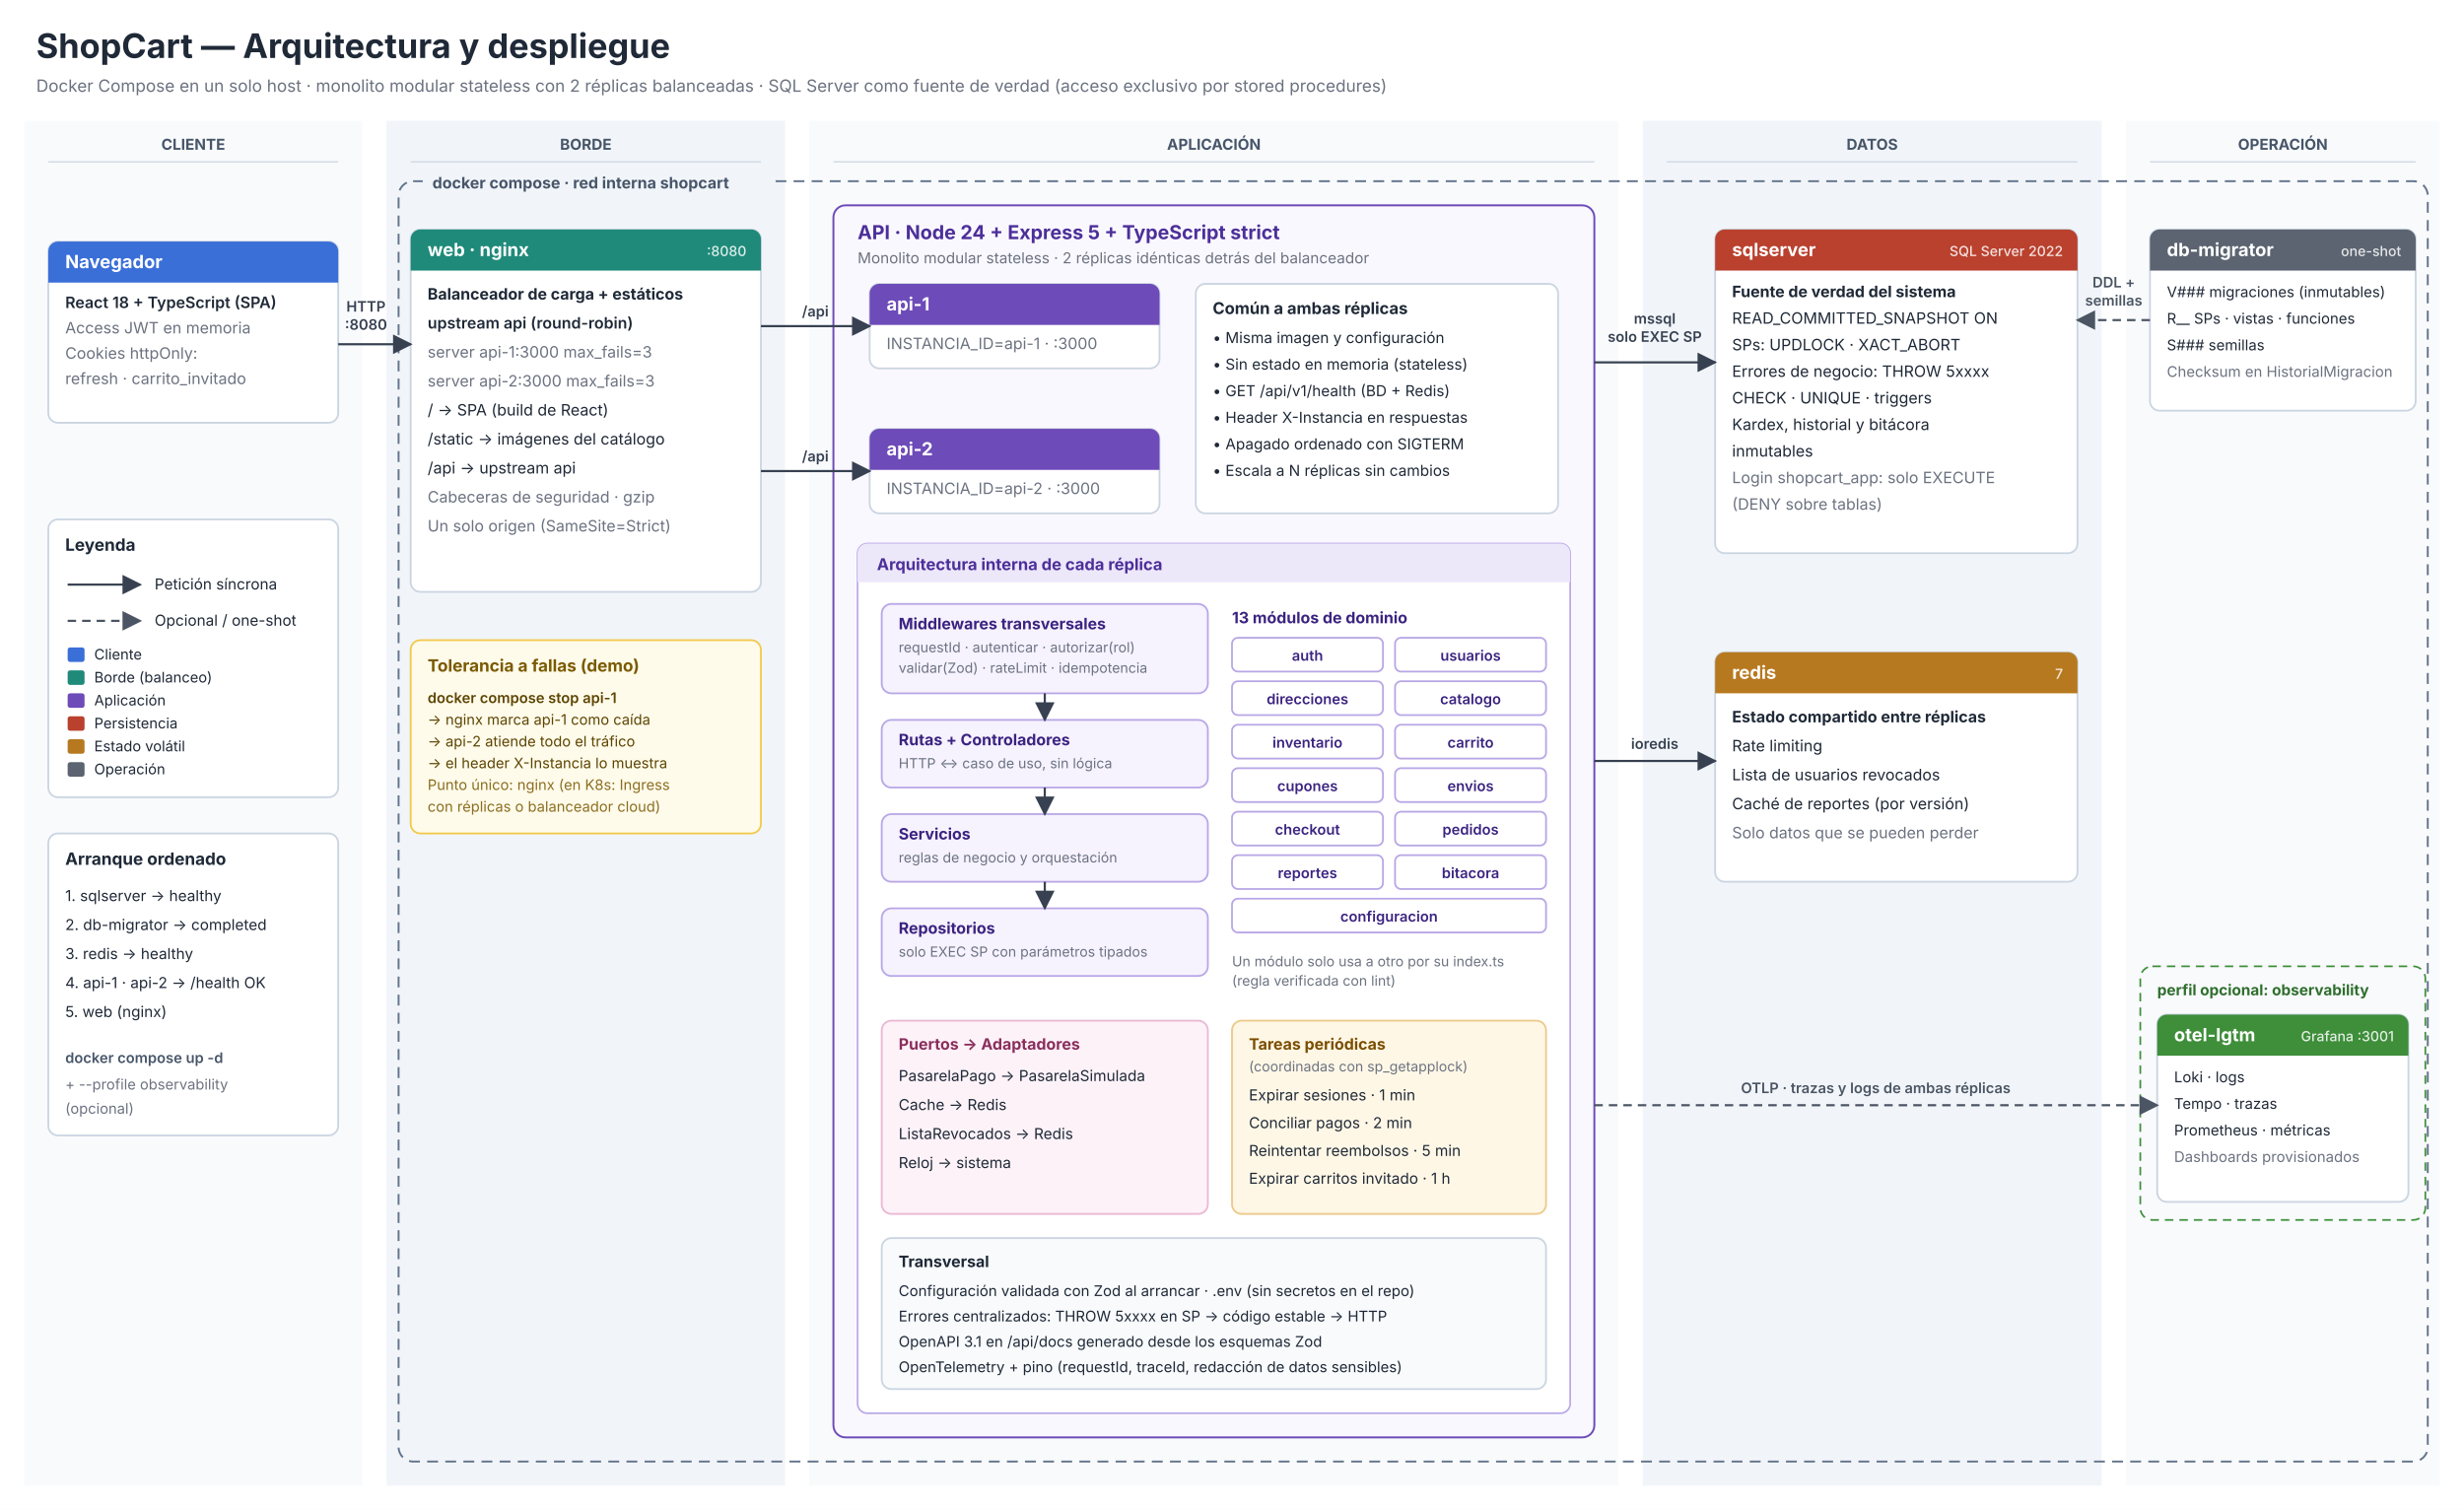
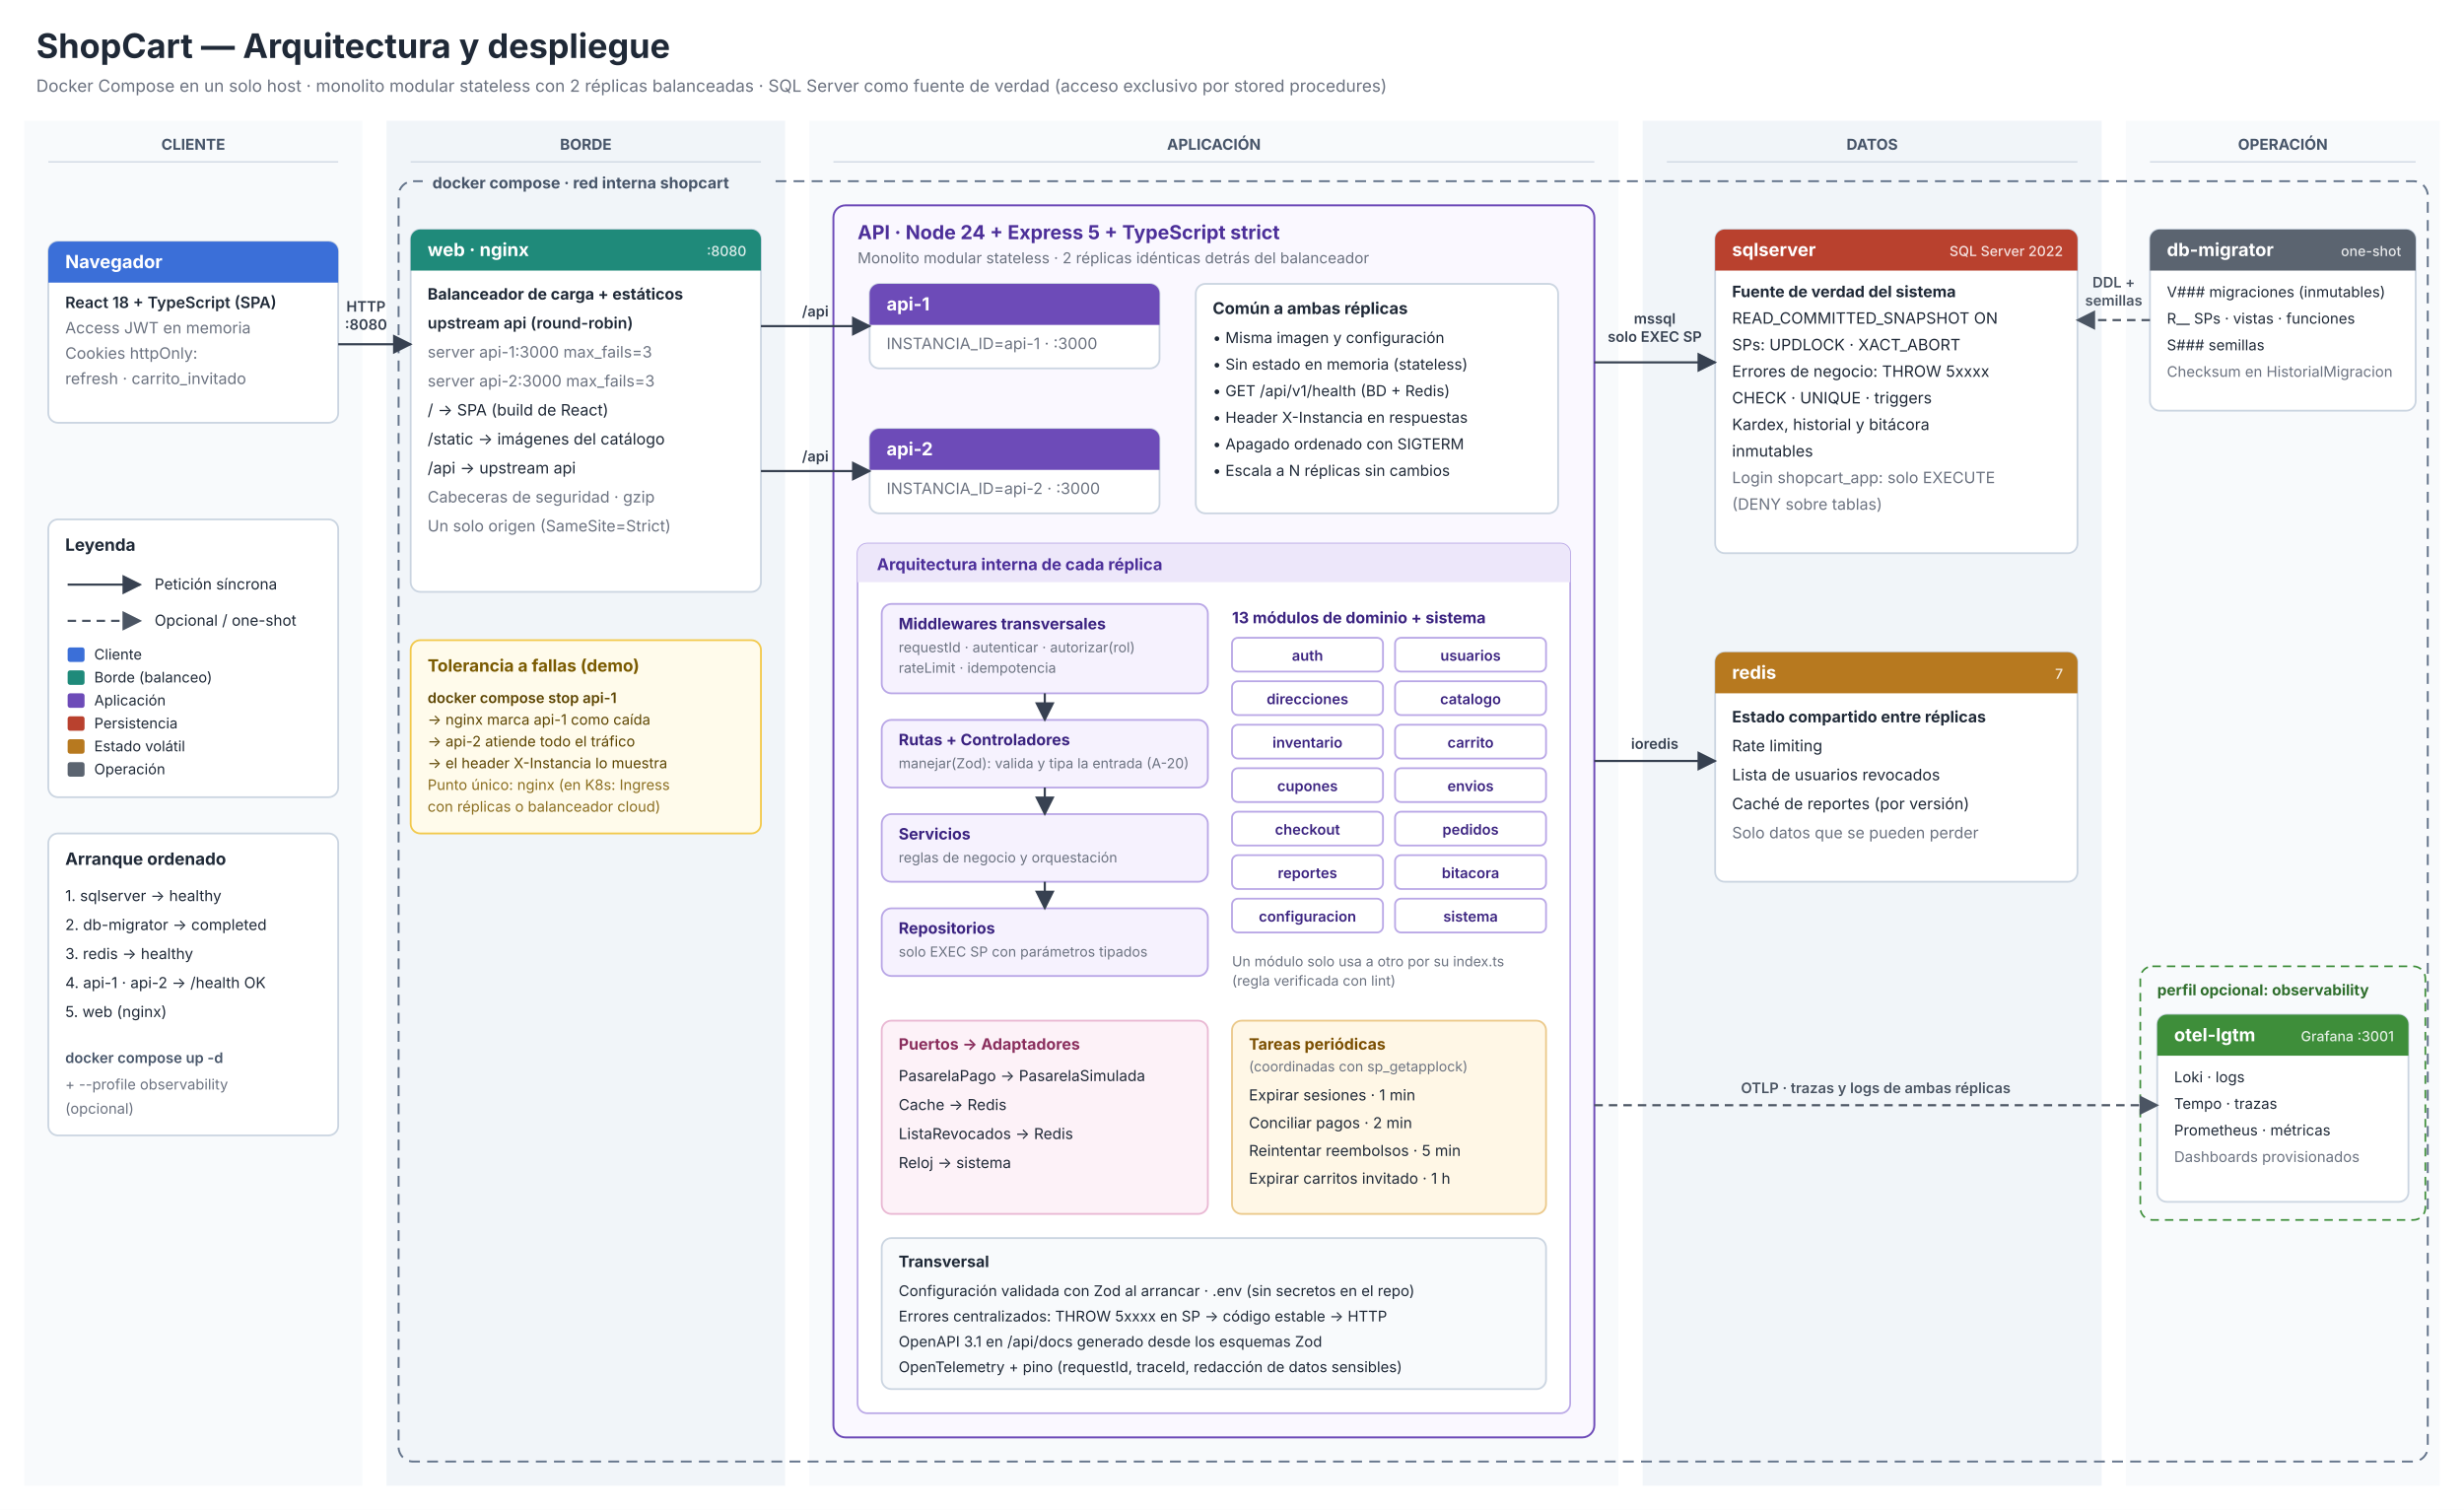
<svg xmlns="http://www.w3.org/2000/svg" width="2040" height="1250" viewBox="0 0 2040 1250">
  <defs>
    <marker id="arr" viewBox="0 0 10 10" refX="9" refY="5" markerWidth="9" markerHeight="9" orient="auto-start-reverse">
      <path d="M0 0 L10 5 L0 10 z" fill="#374151" />
    </marker>
    <marker id="arrD" viewBox="0 0 10 10" refX="9" refY="5" markerWidth="9" markerHeight="9" orient="auto-start-reverse">
      <path d="M0 0 L10 5 L0 10 z" fill="#4B5563" />
    </marker>
  </defs>
  <rect width="2040" height="1250" fill="white" />
  <text x="30" y="48" font-family="Inter, 'Segoe UI', Arial, sans-serif" font-size="28" font-weight="700" fill="#1F2937" text-anchor="start">ShopCart — Arquitectura y despliegue</text>
  <text x="30" y="76" font-family="Inter, 'Segoe UI', Arial, sans-serif" font-size="14" font-weight="400" fill="#6B7280" text-anchor="start">Docker Compose en un solo host · monolito modular stateless con 2 réplicas balanceadas · SQL Server como fuente de verdad (acceso exclusivo por stored procedures)</text>
  <rect x="20" y="100" width="280" height="1130" rx="0" fill="#F8FAFC" stroke="none" stroke-width="1.5" />
  <text x="160.0" y="124" font-family="Inter, 'Segoe UI', Arial, sans-serif" font-size="12.5" font-weight="700" fill="#475569" text-anchor="middle">CLIENTE</text>
  <line x1="40" y1="134" x2="280" y2="134" stroke="#CBD5E1" stroke-width="1" />
  <rect x="320" y="100" width="330" height="1130" rx="0" fill="#F1F5F9" stroke="none" stroke-width="1.5" />
  <text x="485.0" y="124" font-family="Inter, 'Segoe UI', Arial, sans-serif" font-size="12.5" font-weight="700" fill="#475569" text-anchor="middle">BORDE</text>
  <line x1="340" y1="134" x2="630" y2="134" stroke="#CBD5E1" stroke-width="1" />
  <rect x="670" y="100" width="670" height="1130" rx="0" fill="#F8FAFC" stroke="none" stroke-width="1.5" />
  <text x="1005.0" y="124" font-family="Inter, 'Segoe UI', Arial, sans-serif" font-size="12.5" font-weight="700" fill="#475569" text-anchor="middle">APLICACIÓN</text>
  <line x1="690" y1="134" x2="1320" y2="134" stroke="#CBD5E1" stroke-width="1" />
  <rect x="1360" y="100" width="380" height="1130" rx="0" fill="#F1F5F9" stroke="none" stroke-width="1.5" />
  <text x="1550.0" y="124" font-family="Inter, 'Segoe UI', Arial, sans-serif" font-size="12.5" font-weight="700" fill="#475569" text-anchor="middle">DATOS</text>
  <line x1="1380" y1="134" x2="1720" y2="134" stroke="#CBD5E1" stroke-width="1" />
  <rect x="1760" y="100" width="260" height="1130" rx="0" fill="#F8FAFC" stroke="none" stroke-width="1.5" />
  <text x="1890.0" y="124" font-family="Inter, 'Segoe UI', Arial, sans-serif" font-size="12.5" font-weight="700" fill="#475569" text-anchor="middle">OPERACIÓN</text>
  <line x1="1780" y1="134" x2="2000" y2="134" stroke="#CBD5E1" stroke-width="1" />
  <rect x="330" y="150" width="1680" height="1060" rx="12" fill="none" stroke="#64748B" stroke-width="1.6" stroke-dasharray="9 6" />
  <rect x="350" y="140" width="292" height="22" fill="#F1F5F9" />
  <text x="358" y="156" font-family="Inter, 'Segoe UI', Arial, sans-serif" font-size="13" font-weight="700" fill="#475569" text-anchor="start">docker compose · red interna shopcart</text>
  <rect x="40" y="200" width="240" height="150" rx="8" fill="white" stroke="#CBD5E1" stroke-width="1.5" />
  <path d="M40 208 a8 8 0 0 1 8 -8 h224 a8 8 0 0 1 8 8 v26 h-240 z" fill="#3B6FD8" />
  <text x="54" y="222" font-family="Inter, 'Segoe UI', Arial, sans-serif" font-size="15" font-weight="700" fill="white" text-anchor="start">Navegador</text>
  <text x="54" y="255" font-family="Inter, 'Segoe UI', Arial, sans-serif" font-size="13" font-weight="600" fill="#1F2937" text-anchor="start">React 18 + TypeScript (SPA)</text>
  <text x="54" y="276" font-family="Inter, 'Segoe UI', Arial, sans-serif" font-size="13" font-weight="400" fill="#6B7280" text-anchor="start">Access JWT en memoria</text>
  <text x="54" y="297" font-family="Inter, 'Segoe UI', Arial, sans-serif" font-size="13" font-weight="400" fill="#6B7280" text-anchor="start">Cookies httpOnly:</text>
  <text x="54" y="318" font-family="Inter, 'Segoe UI', Arial, sans-serif" font-size="13" font-weight="400" fill="#6B7280" text-anchor="start">refresh · carrito_invitado</text>
  <rect x="40" y="430" width="240" height="230" rx="8" fill="white" stroke="#CBD5E1" stroke-width="1.5" />
  <text x="54" y="456" font-family="Inter, 'Segoe UI', Arial, sans-serif" font-size="14" font-weight="700" fill="#1F2937" text-anchor="start">Leyenda</text>
  <line x1="56" y1="484" x2="116" y2="484" stroke="#374151" stroke-width="1.8" marker-end="url(#arr)" />
  <text x="128" y="488" font-family="Inter, 'Segoe UI', Arial, sans-serif" font-size="12.5" font-weight="400" fill="#1F2937" text-anchor="start">Petición síncrona</text>
  <line x1="56" y1="514" x2="116" y2="514" stroke="#4B5563" stroke-width="1.8" stroke-dasharray="7 5" marker-end="url(#arrD)" />
  <text x="128" y="518" font-family="Inter, 'Segoe UI', Arial, sans-serif" font-size="12.5" font-weight="400" fill="#1F2937" text-anchor="start">Opcional / one-shot</text>
  <rect x="56" y="536" width="14" height="12" rx="2" fill="#3B6FD8" stroke="none" stroke-width="1.5" />
  <text x="78" y="546" font-family="Inter, 'Segoe UI', Arial, sans-serif" font-size="12" font-weight="400" fill="#1F2937" text-anchor="start">Cliente</text>
  <rect x="56" y="555" width="14" height="12" rx="2" fill="#1F8A7A" stroke="none" stroke-width="1.5" />
  <text x="78" y="565" font-family="Inter, 'Segoe UI', Arial, sans-serif" font-size="12" font-weight="400" fill="#1F2937" text-anchor="start">Borde (balanceo)</text>
  <rect x="56" y="574" width="14" height="12" rx="2" fill="#6D4BB8" stroke="none" stroke-width="1.5" />
  <text x="78" y="584" font-family="Inter, 'Segoe UI', Arial, sans-serif" font-size="12" font-weight="400" fill="#1F2937" text-anchor="start">Aplicación</text>
  <rect x="56" y="593" width="14" height="12" rx="2" fill="#B9412E" stroke="none" stroke-width="1.5" />
  <text x="78" y="603" font-family="Inter, 'Segoe UI', Arial, sans-serif" font-size="12" font-weight="400" fill="#1F2937" text-anchor="start">Persistencia</text>
  <rect x="56" y="612" width="14" height="12" rx="2" fill="#B7791F" stroke="none" stroke-width="1.5" />
  <text x="78" y="622" font-family="Inter, 'Segoe UI', Arial, sans-serif" font-size="12" font-weight="400" fill="#1F2937" text-anchor="start">Estado volátil</text>
  <rect x="56" y="631" width="14" height="12" rx="2" fill="#5B6470" stroke="none" stroke-width="1.5" />
  <text x="78" y="641" font-family="Inter, 'Segoe UI', Arial, sans-serif" font-size="12" font-weight="400" fill="#1F2937" text-anchor="start">Operación</text>
  <rect x="40" y="690" width="240" height="250" rx="8" fill="white" stroke="#CBD5E1" stroke-width="1.5" />
  <text x="54" y="716" font-family="Inter, 'Segoe UI', Arial, sans-serif" font-size="14" font-weight="700" fill="#1F2937" text-anchor="start">Arranque ordenado</text>
  <text x="54" y="746" font-family="Inter, 'Segoe UI', Arial, sans-serif" font-size="12.5" font-weight="400" fill="#1F2937" text-anchor="start">1. sqlserver  → healthy</text>
  <text x="54" y="770" font-family="Inter, 'Segoe UI', Arial, sans-serif" font-size="12.5" font-weight="400" fill="#1F2937" text-anchor="start">2. db-migrator  → completed</text>
  <text x="54" y="794" font-family="Inter, 'Segoe UI', Arial, sans-serif" font-size="12.5" font-weight="400" fill="#1F2937" text-anchor="start">3. redis  → healthy</text>
  <text x="54" y="818" font-family="Inter, 'Segoe UI', Arial, sans-serif" font-size="12.5" font-weight="400" fill="#1F2937" text-anchor="start">4. api-1 · api-2  → /health OK</text>
  <text x="54" y="842" font-family="Inter, 'Segoe UI', Arial, sans-serif" font-size="12.5" font-weight="400" fill="#1F2937" text-anchor="start">5. web (nginx)</text>
  <text x="54" y="880" font-family="Inter, 'Segoe UI', Arial, sans-serif" font-size="12" font-weight="600" fill="#475569" text-anchor="start">docker compose up -d</text>
  <text x="54" y="902" font-family="Inter, 'Segoe UI', Arial, sans-serif" font-size="12" font-weight="400" fill="#6B7280" text-anchor="start">+ --profile observability</text>
  <text x="54" y="922" font-family="Inter, 'Segoe UI', Arial, sans-serif" font-size="12" font-weight="400" fill="#6B7280" text-anchor="start">(opcional)</text>
  <rect x="340" y="190" width="290" height="300" rx="8" fill="white" stroke="#CBD5E1" stroke-width="1.5" />
  <path d="M340 198 a8 8 0 0 1 8 -8 h274 a8 8 0 0 1 8 8 v26 h-290 z" fill="#1F8A7A" />
  <text x="354" y="212" font-family="Inter, 'Segoe UI', Arial, sans-serif" font-size="15" font-weight="700" fill="white" text-anchor="start">web · nginx</text>
  <text x="618" y="212" font-family="Inter, 'Segoe UI', Arial, sans-serif" font-size="11.5" font-weight="500" fill="#FFFFFFD9" text-anchor="end">:8080</text>
  <text x="354" y="248" font-family="Inter, 'Segoe UI', Arial, sans-serif" font-size="13" font-weight="700" fill="#1F2937" text-anchor="start">Balanceador de carga + estáticos</text>
  <text x="354" y="272" font-family="Inter, 'Segoe UI', Arial, sans-serif" font-size="13" font-weight="600" fill="#1F2937" text-anchor="start">upstream api (round-robin)</text>
  <text x="354" y="296" font-family="Inter, 'Segoe UI', Arial, sans-serif" font-size="13" font-weight="400" fill="#6B7280" text-anchor="start">  server api-1:3000  max_fails=3</text>
  <text x="354" y="320" font-family="Inter, 'Segoe UI', Arial, sans-serif" font-size="13" font-weight="400" fill="#6B7280" text-anchor="start">  server api-2:3000  max_fails=3</text>
  <text x="354" y="344" font-family="Inter, 'Segoe UI', Arial, sans-serif" font-size="13" font-weight="400" fill="#1F2937" text-anchor="start">/          → SPA (build de React)</text>
  <text x="354" y="368" font-family="Inter, 'Segoe UI', Arial, sans-serif" font-size="13" font-weight="400" fill="#1F2937" text-anchor="start">/static  → imágenes del catálogo</text>
  <text x="354" y="392" font-family="Inter, 'Segoe UI', Arial, sans-serif" font-size="13" font-weight="400" fill="#1F2937" text-anchor="start">/api      → upstream api</text>
  <text x="354" y="416" font-family="Inter, 'Segoe UI', Arial, sans-serif" font-size="13" font-weight="400" fill="#6B7280" text-anchor="start">Cabeceras de seguridad · gzip</text>
  <text x="354" y="440" font-family="Inter, 'Segoe UI', Arial, sans-serif" font-size="13" font-weight="400" fill="#6B7280" text-anchor="start">Un solo origen (SameSite=Strict)</text>
  <line x1="280" y1="285" x2="340" y2="285" stroke="#374151" stroke-width="1.8" marker-end="url(#arr)" />
  <text x="303" y="258" font-family="Inter, 'Segoe UI', Arial, sans-serif" font-size="12" font-weight="600" fill="#374151" text-anchor="middle">HTTP</text>
  <text x="303" y="273" font-family="Inter, 'Segoe UI', Arial, sans-serif" font-size="12" font-weight="600" fill="#374151" text-anchor="middle">:8080</text>
  <rect x="340" y="530" width="290" height="160" rx="8" fill="#FFFBEB" stroke="#F2C94C" stroke-width="1.5" />
  <text x="354" y="556" font-family="Inter, 'Segoe UI', Arial, sans-serif" font-size="14" font-weight="700" fill="#7A5A00" text-anchor="start">Tolerancia a fallas (demo)</text>
  <text x="354" y="582" font-family="Inter, 'Segoe UI', Arial, sans-serif" font-size="12" font-weight="600" fill="#5C4400" text-anchor="start">docker compose stop api-1</text>
  <text x="354" y="600" font-family="Inter, 'Segoe UI', Arial, sans-serif" font-size="12" font-weight="400" fill="#5C4400" text-anchor="start">→ nginx marca api-1 como caída</text>
  <text x="354" y="618" font-family="Inter, 'Segoe UI', Arial, sans-serif" font-size="12" font-weight="400" fill="#5C4400" text-anchor="start">→ api-2 atiende todo el tráfico</text>
  <text x="354" y="636" font-family="Inter, 'Segoe UI', Arial, sans-serif" font-size="12" font-weight="400" fill="#5C4400" text-anchor="start">→ el header X-Instancia lo muestra</text>
  <text x="354" y="654" font-family="Inter, 'Segoe UI', Arial, sans-serif" font-size="12" font-weight="400" fill="#8A6D1F" text-anchor="start">Punto único: nginx (en K8s: Ingress</text>
  <text x="354" y="672" font-family="Inter, 'Segoe UI', Arial, sans-serif" font-size="12" font-weight="400" fill="#8A6D1F" text-anchor="start">con réplicas o balanceador cloud)</text>
  <rect x="690" y="170" width="630" height="1020" rx="10" fill="#FAF8FF" stroke="#6D4BB8" stroke-width="1.6" />
  <text x="710" y="198" font-family="Inter, 'Segoe UI', Arial, sans-serif" font-size="16" font-weight="700" fill="#4C2F99" text-anchor="start">API · Node 24 + Express 5 + TypeScript strict</text>
  <text x="710" y="218" font-family="Inter, 'Segoe UI', Arial, sans-serif" font-size="12.5" font-weight="400" fill="#6B7280" text-anchor="start">Monolito modular stateless · 2 réplicas idénticas detrás del balanceador</text>
  <rect x="720" y="235" width="240" height="70" rx="8" fill="white" stroke="#CBD5E1" stroke-width="1.5" />
  <path d="M720 243 a8 8 0 0 1 8 -8 h224 a8 8 0 0 1 8 8 v26 h-240 z" fill="#6D4BB8" />
  <text x="734" y="257" font-family="Inter, 'Segoe UI', Arial, sans-serif" font-size="15" font-weight="700" fill="white" text-anchor="start">api-1</text>
  <text x="734" y="289" font-family="Inter, 'Segoe UI', Arial, sans-serif" font-size="13" font-weight="400" fill="#6B7280" text-anchor="start">INSTANCIA_ID=api-1 · :3000</text>
  <rect x="720" y="355" width="240" height="70" rx="8" fill="white" stroke="#CBD5E1" stroke-width="1.5" />
  <path d="M720 363 a8 8 0 0 1 8 -8 h224 a8 8 0 0 1 8 8 v26 h-240 z" fill="#6D4BB8" />
  <text x="734" y="377" font-family="Inter, 'Segoe UI', Arial, sans-serif" font-size="15" font-weight="700" fill="white" text-anchor="start">api-2</text>
  <text x="734" y="409" font-family="Inter, 'Segoe UI', Arial, sans-serif" font-size="13" font-weight="400" fill="#6B7280" text-anchor="start">INSTANCIA_ID=api-2 · :3000</text>
  <line x1="630" y1="270" x2="720" y2="270" stroke="#374151" stroke-width="1.8" marker-end="url(#arr)" />
  <text x="675.0" y="262" font-family="Inter, 'Segoe UI', Arial, sans-serif" font-size="12" font-weight="600" fill="#374151" text-anchor="middle">/api</text>
  <line x1="630" y1="390" x2="720" y2="390" stroke="#374151" stroke-width="1.8" marker-end="url(#arr)" />
  <text x="675.0" y="382" font-family="Inter, 'Segoe UI', Arial, sans-serif" font-size="12" font-weight="600" fill="#374151" text-anchor="middle">/api</text>
  <rect x="990" y="235" width="300" height="190" rx="8" fill="white" stroke="#CBD5E1" stroke-width="1.5" />
  <text x="1004" y="260" font-family="Inter, 'Segoe UI', Arial, sans-serif" font-size="13.5" font-weight="700" fill="#1F2937" text-anchor="start">Común a ambas réplicas</text>
  <text x="1004" y="284" font-family="Inter, 'Segoe UI', Arial, sans-serif" font-size="12.5" font-weight="400" fill="#1F2937" text-anchor="start">• Misma imagen y configuración</text>
  <text x="1004" y="306" font-family="Inter, 'Segoe UI', Arial, sans-serif" font-size="12.5" font-weight="400" fill="#1F2937" text-anchor="start">• Sin estado en memoria (stateless)</text>
  <text x="1004" y="328" font-family="Inter, 'Segoe UI', Arial, sans-serif" font-size="12.5" font-weight="400" fill="#1F2937" text-anchor="start">• GET /api/v1/health (BD + Redis)</text>
  <text x="1004" y="350" font-family="Inter, 'Segoe UI', Arial, sans-serif" font-size="12.5" font-weight="400" fill="#1F2937" text-anchor="start">• Header X-Instancia en respuestas</text>
  <text x="1004" y="372" font-family="Inter, 'Segoe UI', Arial, sans-serif" font-size="12.5" font-weight="400" fill="#1F2937" text-anchor="start">• Apagado ordenado con SIGTERM</text>
  <text x="1004" y="394" font-family="Inter, 'Segoe UI', Arial, sans-serif" font-size="12.5" font-weight="400" fill="#1F2937" text-anchor="start">• Escala a N réplicas sin cambios</text>
  <rect x="710" y="450" width="590" height="720" rx="8" fill="white" stroke="#B9A7E6" stroke-width="1.4" />
  <path d="M710 458 a8 8 0 0 1 8 -8 h574 a8 8 0 0 1 8 8 v24 h-590 z" fill="#EDE7FA" />
  <text x="726" y="472" font-family="Inter, 'Segoe UI', Arial, sans-serif" font-size="13.5" font-weight="700" fill="#4C2F99" text-anchor="start">Arquitectura interna de cada réplica</text>
  <rect x="730" y="500" width="270" height="74" rx="8" fill="#F6F2FE" stroke="#B9A7E6" stroke-width="1.5" />
  <text x="744" y="521" font-family="Inter, 'Segoe UI', Arial, sans-serif" font-size="13" font-weight="700" fill="#3B2380" text-anchor="start">Middlewares transversales</text>
  <text x="744" y="540" font-family="Inter, 'Segoe UI', Arial, sans-serif" font-size="11.5" font-weight="400" fill="#6B7280" text-anchor="start">requestId · autenticar · autorizar(rol)</text>
-   <text x="744" y="557" font-family="Inter, 'Segoe UI', Arial, sans-serif" font-size="11.5" font-weight="400" fill="#6B7280" text-anchor="start">validar(Zod) · rateLimit · idempotencia</text>
+   <text x="744" y="557" font-family="Inter, 'Segoe UI', Arial, sans-serif" font-size="11.5" font-weight="400" fill="#6B7280" text-anchor="start">rateLimit · idempotencia</text>
  <rect x="730" y="596" width="270" height="56" rx="8" fill="#F6F2FE" stroke="#B9A7E6" stroke-width="1.5" />
  <text x="744" y="617" font-family="Inter, 'Segoe UI', Arial, sans-serif" font-size="13" font-weight="700" fill="#3B2380" text-anchor="start">Rutas + Controladores</text>
-   <text x="744" y="636" font-family="Inter, 'Segoe UI', Arial, sans-serif" font-size="11.5" font-weight="400" fill="#6B7280" text-anchor="start">HTTP ↔ caso de uso, sin lógica</text>
+   <text x="744" y="636" font-family="Inter, 'Segoe UI', Arial, sans-serif" font-size="11.5" font-weight="400" fill="#6B7280" text-anchor="start">manejar(Zod): valida y tipa la entrada (A-20)</text>
  <rect x="730" y="674" width="270" height="56" rx="8" fill="#F6F2FE" stroke="#B9A7E6" stroke-width="1.5" />
  <text x="744" y="695" font-family="Inter, 'Segoe UI', Arial, sans-serif" font-size="13" font-weight="700" fill="#3B2380" text-anchor="start">Servicios</text>
  <text x="744" y="714" font-family="Inter, 'Segoe UI', Arial, sans-serif" font-size="11.5" font-weight="400" fill="#6B7280" text-anchor="start">reglas de negocio y orquestación</text>
  <rect x="730" y="752" width="270" height="56" rx="8" fill="#F6F2FE" stroke="#B9A7E6" stroke-width="1.5" />
  <text x="744" y="773" font-family="Inter, 'Segoe UI', Arial, sans-serif" font-size="13" font-weight="700" fill="#3B2380" text-anchor="start">Repositorios</text>
  <text x="744" y="792" font-family="Inter, 'Segoe UI', Arial, sans-serif" font-size="11.5" font-weight="400" fill="#6B7280" text-anchor="start">solo EXEC SP con parámetros tipados</text>
  <line x1="865" y1="574" x2="865" y2="596" stroke="#374151" stroke-width="1.8" marker-end="url(#arr)" />
  <line x1="865" y1="652" x2="865" y2="674" stroke="#374151" stroke-width="1.8" marker-end="url(#arr)" />
  <line x1="865" y1="730" x2="865" y2="752" stroke="#374151" stroke-width="1.8" marker-end="url(#arr)" />
-   <text x="1020" y="516" font-family="Inter, 'Segoe UI', Arial, sans-serif" font-size="13" font-weight="700" fill="#3B2380" text-anchor="start">13 módulos de dominio</text>
+   <text x="1020" y="516" font-family="Inter, 'Segoe UI', Arial, sans-serif" font-size="13" font-weight="700" fill="#3B2380" text-anchor="start">13 módulos de dominio + sistema</text>
  <rect x="1020" y="528" width="125" height="28" rx="5" fill="white" stroke="#B9A7E6" stroke-width="1.5" />
  <text x="1082.5" y="547" font-family="Inter, 'Segoe UI', Arial, sans-serif" font-size="12" font-weight="600" fill="#3B2380" text-anchor="middle">auth</text>
  <rect x="1155" y="528" width="125" height="28" rx="5" fill="white" stroke="#B9A7E6" stroke-width="1.5" />
  <text x="1217.5" y="547" font-family="Inter, 'Segoe UI', Arial, sans-serif" font-size="12" font-weight="600" fill="#3B2380" text-anchor="middle">usuarios</text>
  <rect x="1020" y="564" width="125" height="28" rx="5" fill="white" stroke="#B9A7E6" stroke-width="1.5" />
  <text x="1082.5" y="583" font-family="Inter, 'Segoe UI', Arial, sans-serif" font-size="12" font-weight="600" fill="#3B2380" text-anchor="middle">direcciones</text>
  <rect x="1155" y="564" width="125" height="28" rx="5" fill="white" stroke="#B9A7E6" stroke-width="1.5" />
  <text x="1217.5" y="583" font-family="Inter, 'Segoe UI', Arial, sans-serif" font-size="12" font-weight="600" fill="#3B2380" text-anchor="middle">catalogo</text>
  <rect x="1020" y="600" width="125" height="28" rx="5" fill="white" stroke="#B9A7E6" stroke-width="1.5" />
  <text x="1082.5" y="619" font-family="Inter, 'Segoe UI', Arial, sans-serif" font-size="12" font-weight="600" fill="#3B2380" text-anchor="middle">inventario</text>
  <rect x="1155" y="600" width="125" height="28" rx="5" fill="white" stroke="#B9A7E6" stroke-width="1.5" />
  <text x="1217.5" y="619" font-family="Inter, 'Segoe UI', Arial, sans-serif" font-size="12" font-weight="600" fill="#3B2380" text-anchor="middle">carrito</text>
  <rect x="1020" y="636" width="125" height="28" rx="5" fill="white" stroke="#B9A7E6" stroke-width="1.5" />
  <text x="1082.5" y="655" font-family="Inter, 'Segoe UI', Arial, sans-serif" font-size="12" font-weight="600" fill="#3B2380" text-anchor="middle">cupones</text>
  <rect x="1155" y="636" width="125" height="28" rx="5" fill="white" stroke="#B9A7E6" stroke-width="1.5" />
  <text x="1217.5" y="655" font-family="Inter, 'Segoe UI', Arial, sans-serif" font-size="12" font-weight="600" fill="#3B2380" text-anchor="middle">envios</text>
  <rect x="1020" y="672" width="125" height="28" rx="5" fill="white" stroke="#B9A7E6" stroke-width="1.5" />
  <text x="1082.5" y="691" font-family="Inter, 'Segoe UI', Arial, sans-serif" font-size="12" font-weight="600" fill="#3B2380" text-anchor="middle">checkout</text>
  <rect x="1155" y="672" width="125" height="28" rx="5" fill="white" stroke="#B9A7E6" stroke-width="1.5" />
  <text x="1217.5" y="691" font-family="Inter, 'Segoe UI', Arial, sans-serif" font-size="12" font-weight="600" fill="#3B2380" text-anchor="middle">pedidos</text>
  <rect x="1020" y="708" width="125" height="28" rx="5" fill="white" stroke="#B9A7E6" stroke-width="1.5" />
  <text x="1082.5" y="727" font-family="Inter, 'Segoe UI', Arial, sans-serif" font-size="12" font-weight="600" fill="#3B2380" text-anchor="middle">reportes</text>
  <rect x="1155" y="708" width="125" height="28" rx="5" fill="white" stroke="#B9A7E6" stroke-width="1.5" />
  <text x="1217.5" y="727" font-family="Inter, 'Segoe UI', Arial, sans-serif" font-size="12" font-weight="600" fill="#3B2380" text-anchor="middle">bitacora</text>
-   <rect x="1020" y="744" width="260" height="28" rx="5" fill="white" stroke="#B9A7E6" stroke-width="1.5" />
-   <text x="1150.0" y="763" font-family="Inter, 'Segoe UI', Arial, sans-serif" font-size="12" font-weight="600" fill="#3B2380" text-anchor="middle">configuracion</text>
+   <rect x="1020" y="744" width="125" height="28" rx="5" fill="white" stroke="#B9A7E6" stroke-width="1.5" />
+   <text x="1082.5" y="763" font-family="Inter, 'Segoe UI', Arial, sans-serif" font-size="12" font-weight="600" fill="#3B2380" text-anchor="middle">configuracion</text>
+   <rect x="1155" y="744" width="125" height="28" rx="5" fill="white" stroke="#B9A7E6" stroke-width="1.5" />
+   <text x="1217.5" y="763" font-family="Inter, 'Segoe UI', Arial, sans-serif" font-size="12" font-weight="600" fill="#3B2380" text-anchor="middle">sistema</text>
  <text x="1020" y="800" font-family="Inter, 'Segoe UI', Arial, sans-serif" font-size="11.5" font-weight="400" fill="#6B7280" text-anchor="start">Un módulo solo usa a otro por su index.ts</text>
  <text x="1020" y="816" font-family="Inter, 'Segoe UI', Arial, sans-serif" font-size="11.5" font-weight="400" fill="#6B7280" text-anchor="start">(regla verificada con lint)</text>
  <rect x="730" y="845" width="270" height="160" rx="8" fill="#FDF2F8" stroke="#E9B8D3" stroke-width="1.5" />
  <text x="744" y="869" font-family="Inter, 'Segoe UI', Arial, sans-serif" font-size="13" font-weight="700" fill="#8A2E5D" text-anchor="start">Puertos → Adaptadores</text>
  <text x="744" y="895" font-family="Inter, 'Segoe UI', Arial, sans-serif" font-size="12.5" font-weight="400" fill="#1F2937" text-anchor="start">PasarelaPago → PasarelaSimulada</text>
  <text x="744" y="919" font-family="Inter, 'Segoe UI', Arial, sans-serif" font-size="12.5" font-weight="400" fill="#1F2937" text-anchor="start">Cache → Redis</text>
  <text x="744" y="943" font-family="Inter, 'Segoe UI', Arial, sans-serif" font-size="12.5" font-weight="400" fill="#1F2937" text-anchor="start">ListaRevocados → Redis</text>
  <text x="744" y="967" font-family="Inter, 'Segoe UI', Arial, sans-serif" font-size="12.5" font-weight="400" fill="#1F2937" text-anchor="start">Reloj → sistema</text>
  <rect x="1020" y="845" width="260" height="160" rx="8" fill="#FFF7E6" stroke="#EBC98A" stroke-width="1.5" />
  <text x="1034" y="869" font-family="Inter, 'Segoe UI', Arial, sans-serif" font-size="13" font-weight="700" fill="#7A4E00" text-anchor="start">Tareas periódicas</text>
  <text x="1034" y="887" font-family="Inter, 'Segoe UI', Arial, sans-serif" font-size="11.5" font-weight="400" fill="#6B7280" text-anchor="start">(coordinadas con sp_getapplock)</text>
  <text x="1034" y="911" font-family="Inter, 'Segoe UI', Arial, sans-serif" font-size="12.5" font-weight="400" fill="#1F2937" text-anchor="start">Expirar sesiones · 1 min</text>
  <text x="1034" y="934" font-family="Inter, 'Segoe UI', Arial, sans-serif" font-size="12.5" font-weight="400" fill="#1F2937" text-anchor="start">Conciliar pagos · 2 min</text>
  <text x="1034" y="957" font-family="Inter, 'Segoe UI', Arial, sans-serif" font-size="12.5" font-weight="400" fill="#1F2937" text-anchor="start">Reintentar reembolsos · 5 min</text>
  <text x="1034" y="980" font-family="Inter, 'Segoe UI', Arial, sans-serif" font-size="12.5" font-weight="400" fill="#1F2937" text-anchor="start">Expirar carritos invitado · 1 h</text>
  <rect x="730" y="1025" width="550" height="125" rx="8" fill="#F8FAFC" stroke="#CBD5E1" stroke-width="1.5" />
  <text x="744" y="1049" font-family="Inter, 'Segoe UI', Arial, sans-serif" font-size="13" font-weight="700" fill="#1F2937" text-anchor="start">Transversal</text>
  <text x="744" y="1073" font-family="Inter, 'Segoe UI', Arial, sans-serif" font-size="12.2" font-weight="400" fill="#1F2937" text-anchor="start">Configuración validada con Zod al arrancar · .env (sin secretos en el repo)</text>
  <text x="744" y="1094" font-family="Inter, 'Segoe UI', Arial, sans-serif" font-size="12.2" font-weight="400" fill="#1F2937" text-anchor="start">Errores centralizados: THROW 5xxxx en SP → código estable → HTTP</text>
  <text x="744" y="1115" font-family="Inter, 'Segoe UI', Arial, sans-serif" font-size="12.2" font-weight="400" fill="#1F2937" text-anchor="start">OpenAPI 3.1 en /api/docs generado desde los esquemas Zod</text>
  <text x="744" y="1136" font-family="Inter, 'Segoe UI', Arial, sans-serif" font-size="12.2" font-weight="400" fill="#1F2937" text-anchor="start">OpenTelemetry + pino (requestId, traceId, redacción de datos sensibles)</text>
  <rect x="1420" y="190" width="300" height="268" rx="8" fill="white" stroke="#CBD5E1" stroke-width="1.5" />
  <path d="M1420 198 a8 8 0 0 1 8 -8 h284 a8 8 0 0 1 8 8 v26 h-300 z" fill="#B9412E" />
  <text x="1434" y="212" font-family="Inter, 'Segoe UI', Arial, sans-serif" font-size="15" font-weight="700" fill="white" text-anchor="start">sqlserver</text>
  <text x="1708" y="212" font-family="Inter, 'Segoe UI', Arial, sans-serif" font-size="11.5" font-weight="500" fill="#FFFFFFD9" text-anchor="end">SQL Server 2022</text>
  <text x="1434" y="246" font-family="Inter, 'Segoe UI', Arial, sans-serif" font-size="13" font-weight="700" fill="#1F2937" text-anchor="start">Fuente de verdad del sistema</text>
  <text x="1434" y="268" font-family="Inter, 'Segoe UI', Arial, sans-serif" font-size="13" font-weight="400" fill="#1F2937" text-anchor="start">READ_COMMITTED_SNAPSHOT ON</text>
  <text x="1434" y="290" font-family="Inter, 'Segoe UI', Arial, sans-serif" font-size="13" font-weight="400" fill="#1F2937" text-anchor="start">SPs: UPDLOCK · XACT_ABORT</text>
  <text x="1434" y="312" font-family="Inter, 'Segoe UI', Arial, sans-serif" font-size="13" font-weight="400" fill="#1F2937" text-anchor="start">Errores de negocio: THROW 5xxxx</text>
  <text x="1434" y="334" font-family="Inter, 'Segoe UI', Arial, sans-serif" font-size="13" font-weight="400" fill="#1F2937" text-anchor="start">CHECK · UNIQUE · triggers</text>
  <text x="1434" y="356" font-family="Inter, 'Segoe UI', Arial, sans-serif" font-size="13" font-weight="400" fill="#1F2937" text-anchor="start">Kardex, historial y bitácora</text>
  <text x="1434" y="378" font-family="Inter, 'Segoe UI', Arial, sans-serif" font-size="13" font-weight="400" fill="#1F2937" text-anchor="start">inmutables</text>
  <text x="1434" y="400" font-family="Inter, 'Segoe UI', Arial, sans-serif" font-size="13" font-weight="400" fill="#6B7280" text-anchor="start">Login shopcart_app: solo EXECUTE</text>
  <text x="1434" y="422" font-family="Inter, 'Segoe UI', Arial, sans-serif" font-size="13" font-weight="400" fill="#6B7280" text-anchor="start">(DENY sobre tablas)</text>
  <rect x="1420" y="540" width="300" height="190" rx="8" fill="white" stroke="#CBD5E1" stroke-width="1.5" />
  <path d="M1420 548 a8 8 0 0 1 8 -8 h284 a8 8 0 0 1 8 8 v26 h-300 z" fill="#B7791F" />
  <text x="1434" y="562" font-family="Inter, 'Segoe UI', Arial, sans-serif" font-size="15" font-weight="700" fill="white" text-anchor="start">redis</text>
  <text x="1708" y="562" font-family="Inter, 'Segoe UI', Arial, sans-serif" font-size="11.5" font-weight="500" fill="#FFFFFFD9" text-anchor="end">7</text>
  <text x="1434" y="598" font-family="Inter, 'Segoe UI', Arial, sans-serif" font-size="13" font-weight="700" fill="#1F2937" text-anchor="start">Estado compartido entre réplicas</text>
  <text x="1434" y="622" font-family="Inter, 'Segoe UI', Arial, sans-serif" font-size="13" font-weight="400" fill="#1F2937" text-anchor="start">Rate limiting</text>
  <text x="1434" y="646" font-family="Inter, 'Segoe UI', Arial, sans-serif" font-size="13" font-weight="400" fill="#1F2937" text-anchor="start">Lista de usuarios revocados</text>
  <text x="1434" y="670" font-family="Inter, 'Segoe UI', Arial, sans-serif" font-size="13" font-weight="400" fill="#1F2937" text-anchor="start">Caché de reportes (por versión)</text>
  <text x="1434" y="694" font-family="Inter, 'Segoe UI', Arial, sans-serif" font-size="13" font-weight="400" fill="#6B7280" text-anchor="start">Solo datos que se pueden perder</text>
  <line x1="1320" y1="300" x2="1420" y2="300" stroke="#374151" stroke-width="1.8" marker-end="url(#arr)" />
  <text x="1370.0" y="268" font-family="Inter, 'Segoe UI', Arial, sans-serif" font-size="12" font-weight="600" fill="#374151" text-anchor="middle">mssql</text>
  <text x="1370.0" y="283" font-family="Inter, 'Segoe UI', Arial, sans-serif" font-size="12" font-weight="600" fill="#374151" text-anchor="middle">solo EXEC SP</text>
  <line x1="1320" y1="630" x2="1420" y2="630" stroke="#374151" stroke-width="1.8" marker-end="url(#arr)" />
  <text x="1370.0" y="620" font-family="Inter, 'Segoe UI', Arial, sans-serif" font-size="12" font-weight="600" fill="#374151" text-anchor="middle">ioredis</text>
  <rect x="1780" y="190" width="220" height="150" rx="8" fill="white" stroke="#CBD5E1" stroke-width="1.5" />
  <path d="M1780 198 a8 8 0 0 1 8 -8 h204 a8 8 0 0 1 8 8 v26 h-220 z" fill="#5B6470" />
  <text x="1794" y="212" font-family="Inter, 'Segoe UI', Arial, sans-serif" font-size="15" font-weight="700" fill="white" text-anchor="start">db-migrator</text>
  <text x="1988" y="212" font-family="Inter, 'Segoe UI', Arial, sans-serif" font-size="11.5" font-weight="500" fill="#FFFFFFD9" text-anchor="end">one-shot</text>
  <text x="1794" y="246" font-family="Inter, 'Segoe UI', Arial, sans-serif" font-size="12.2" font-weight="400" fill="#1F2937" text-anchor="start">V### migraciones (inmutables)</text>
  <text x="1794" y="268" font-family="Inter, 'Segoe UI', Arial, sans-serif" font-size="12.2" font-weight="400" fill="#1F2937" text-anchor="start">R__ SPs · vistas · funciones</text>
  <text x="1794" y="290" font-family="Inter, 'Segoe UI', Arial, sans-serif" font-size="12.2" font-weight="400" fill="#1F2937" text-anchor="start">S### semillas</text>
  <text x="1794" y="312" font-family="Inter, 'Segoe UI', Arial, sans-serif" font-size="12.2" font-weight="400" fill="#6B7280" text-anchor="start">Checksum en HistorialMigracion</text>
  <line x1="1780" y1="265" x2="1720" y2="265" stroke="#4B5563" stroke-width="1.8" stroke-dasharray="7 5" marker-end="url(#arrD)" />
  <text x="1750.0" y="238" font-family="Inter, 'Segoe UI', Arial, sans-serif" font-size="12" font-weight="600" fill="#4B5563" text-anchor="middle">DDL +</text>
  <text x="1750.0" y="253" font-family="Inter, 'Segoe UI', Arial, sans-serif" font-size="12" font-weight="600" fill="#4B5563" text-anchor="middle">semillas</text>
  <rect x="1772" y="800" width="236" height="210" rx="10" fill="none" stroke="#3E8E3A" stroke-width="1.4" stroke-dasharray="7 5" />
  <text x="1786" y="824" font-family="Inter, 'Segoe UI', Arial, sans-serif" font-size="12.5" font-weight="700" fill="#2F6E2C" text-anchor="start">perfil opcional: observability</text>
  <rect x="1786" y="840" width="208" height="155" rx="8" fill="white" stroke="#CBD5E1" stroke-width="1.5" />
  <path d="M1786 848 a8 8 0 0 1 8 -8 h192 a8 8 0 0 1 8 8 v26 h-208 z" fill="#3E8E3A" />
  <text x="1800" y="862" font-family="Inter, 'Segoe UI', Arial, sans-serif" font-size="15" font-weight="700" fill="white" text-anchor="start">otel-lgtm</text>
  <text x="1982" y="862" font-family="Inter, 'Segoe UI', Arial, sans-serif" font-size="11.5" font-weight="500" fill="#FFFFFFD9" text-anchor="end">Grafana :3001</text>
  <text x="1800" y="896" font-family="Inter, 'Segoe UI', Arial, sans-serif" font-size="12.2" font-weight="400" fill="#1F2937" text-anchor="start">Loki · logs</text>
  <text x="1800" y="918" font-family="Inter, 'Segoe UI', Arial, sans-serif" font-size="12.2" font-weight="400" fill="#1F2937" text-anchor="start">Tempo · trazas</text>
  <text x="1800" y="940" font-family="Inter, 'Segoe UI', Arial, sans-serif" font-size="12.2" font-weight="400" fill="#1F2937" text-anchor="start">Prometheus · métricas</text>
  <text x="1800" y="962" font-family="Inter, 'Segoe UI', Arial, sans-serif" font-size="12.2" font-weight="400" fill="#6B7280" text-anchor="start">Dashboards provisionados</text>
  <line x1="1320" y1="915" x2="1786" y2="915" stroke="#4B5563" stroke-width="1.8" stroke-dasharray="7 5" marker-end="url(#arrD)" />
  <text x="1553.0" y="905" font-family="Inter, 'Segoe UI', Arial, sans-serif" font-size="12" font-weight="600" fill="#4B5563" text-anchor="middle">OTLP · trazas y logs de ambas réplicas</text>
</svg>
